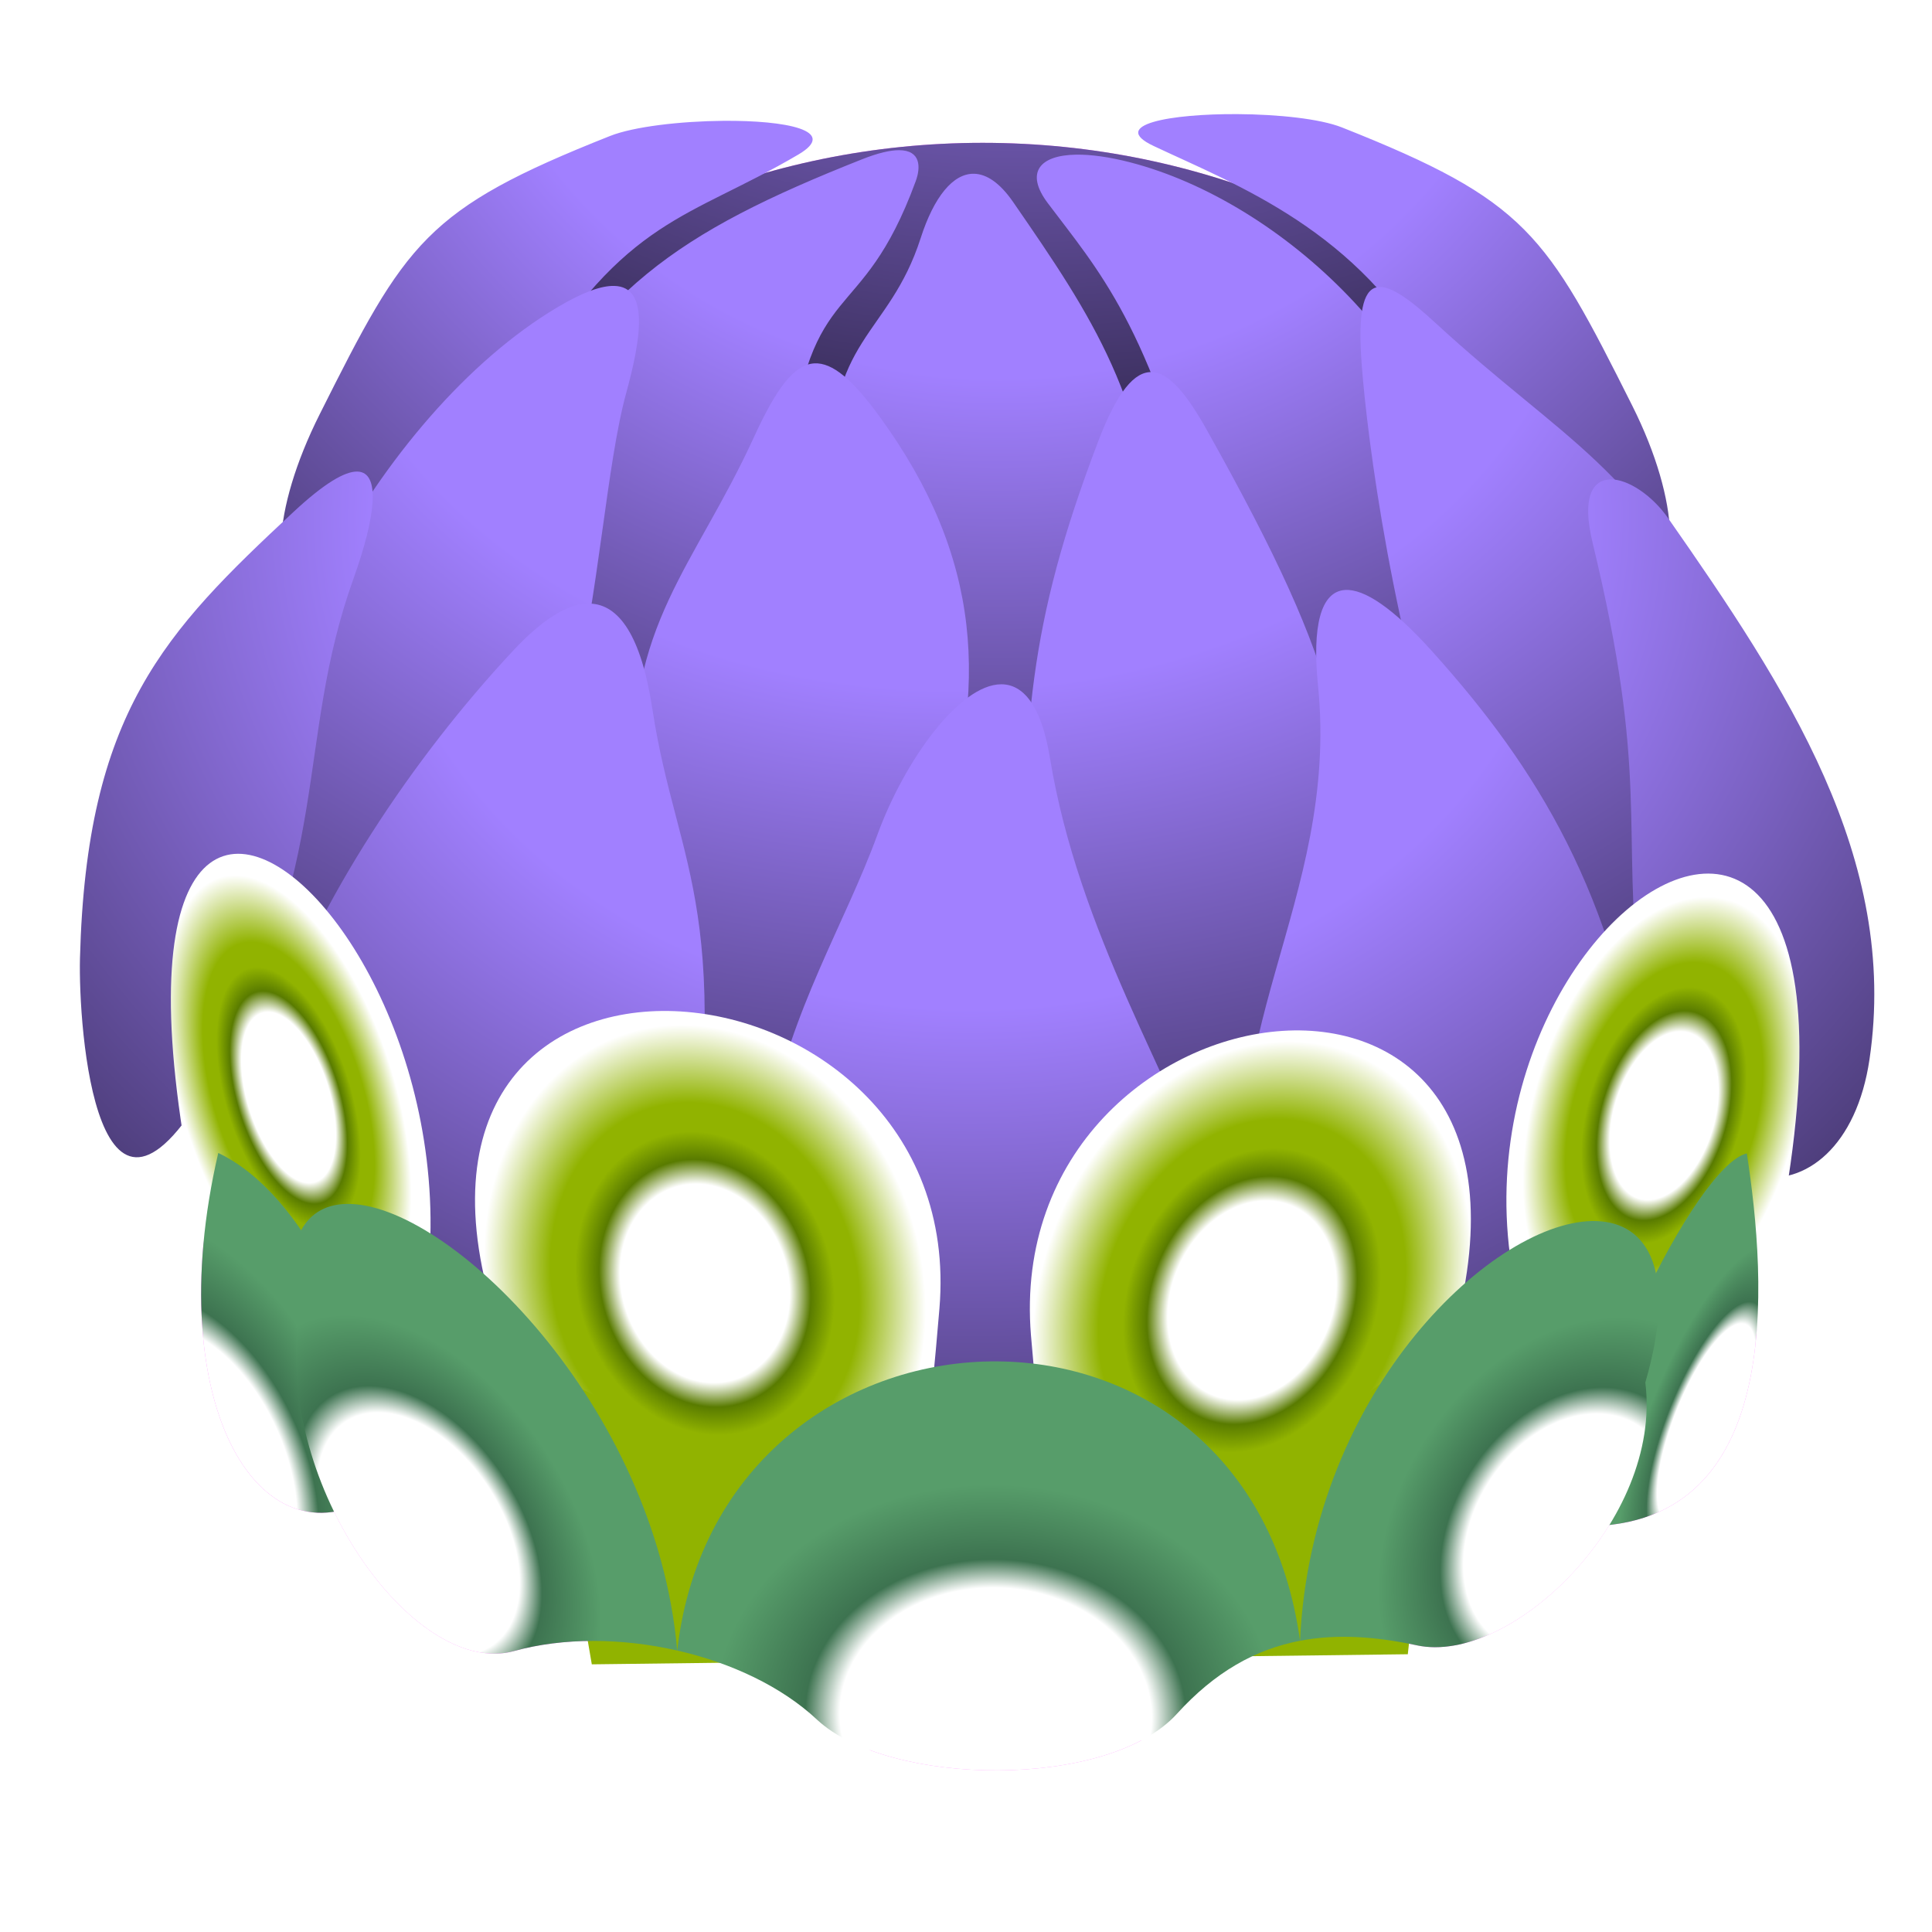
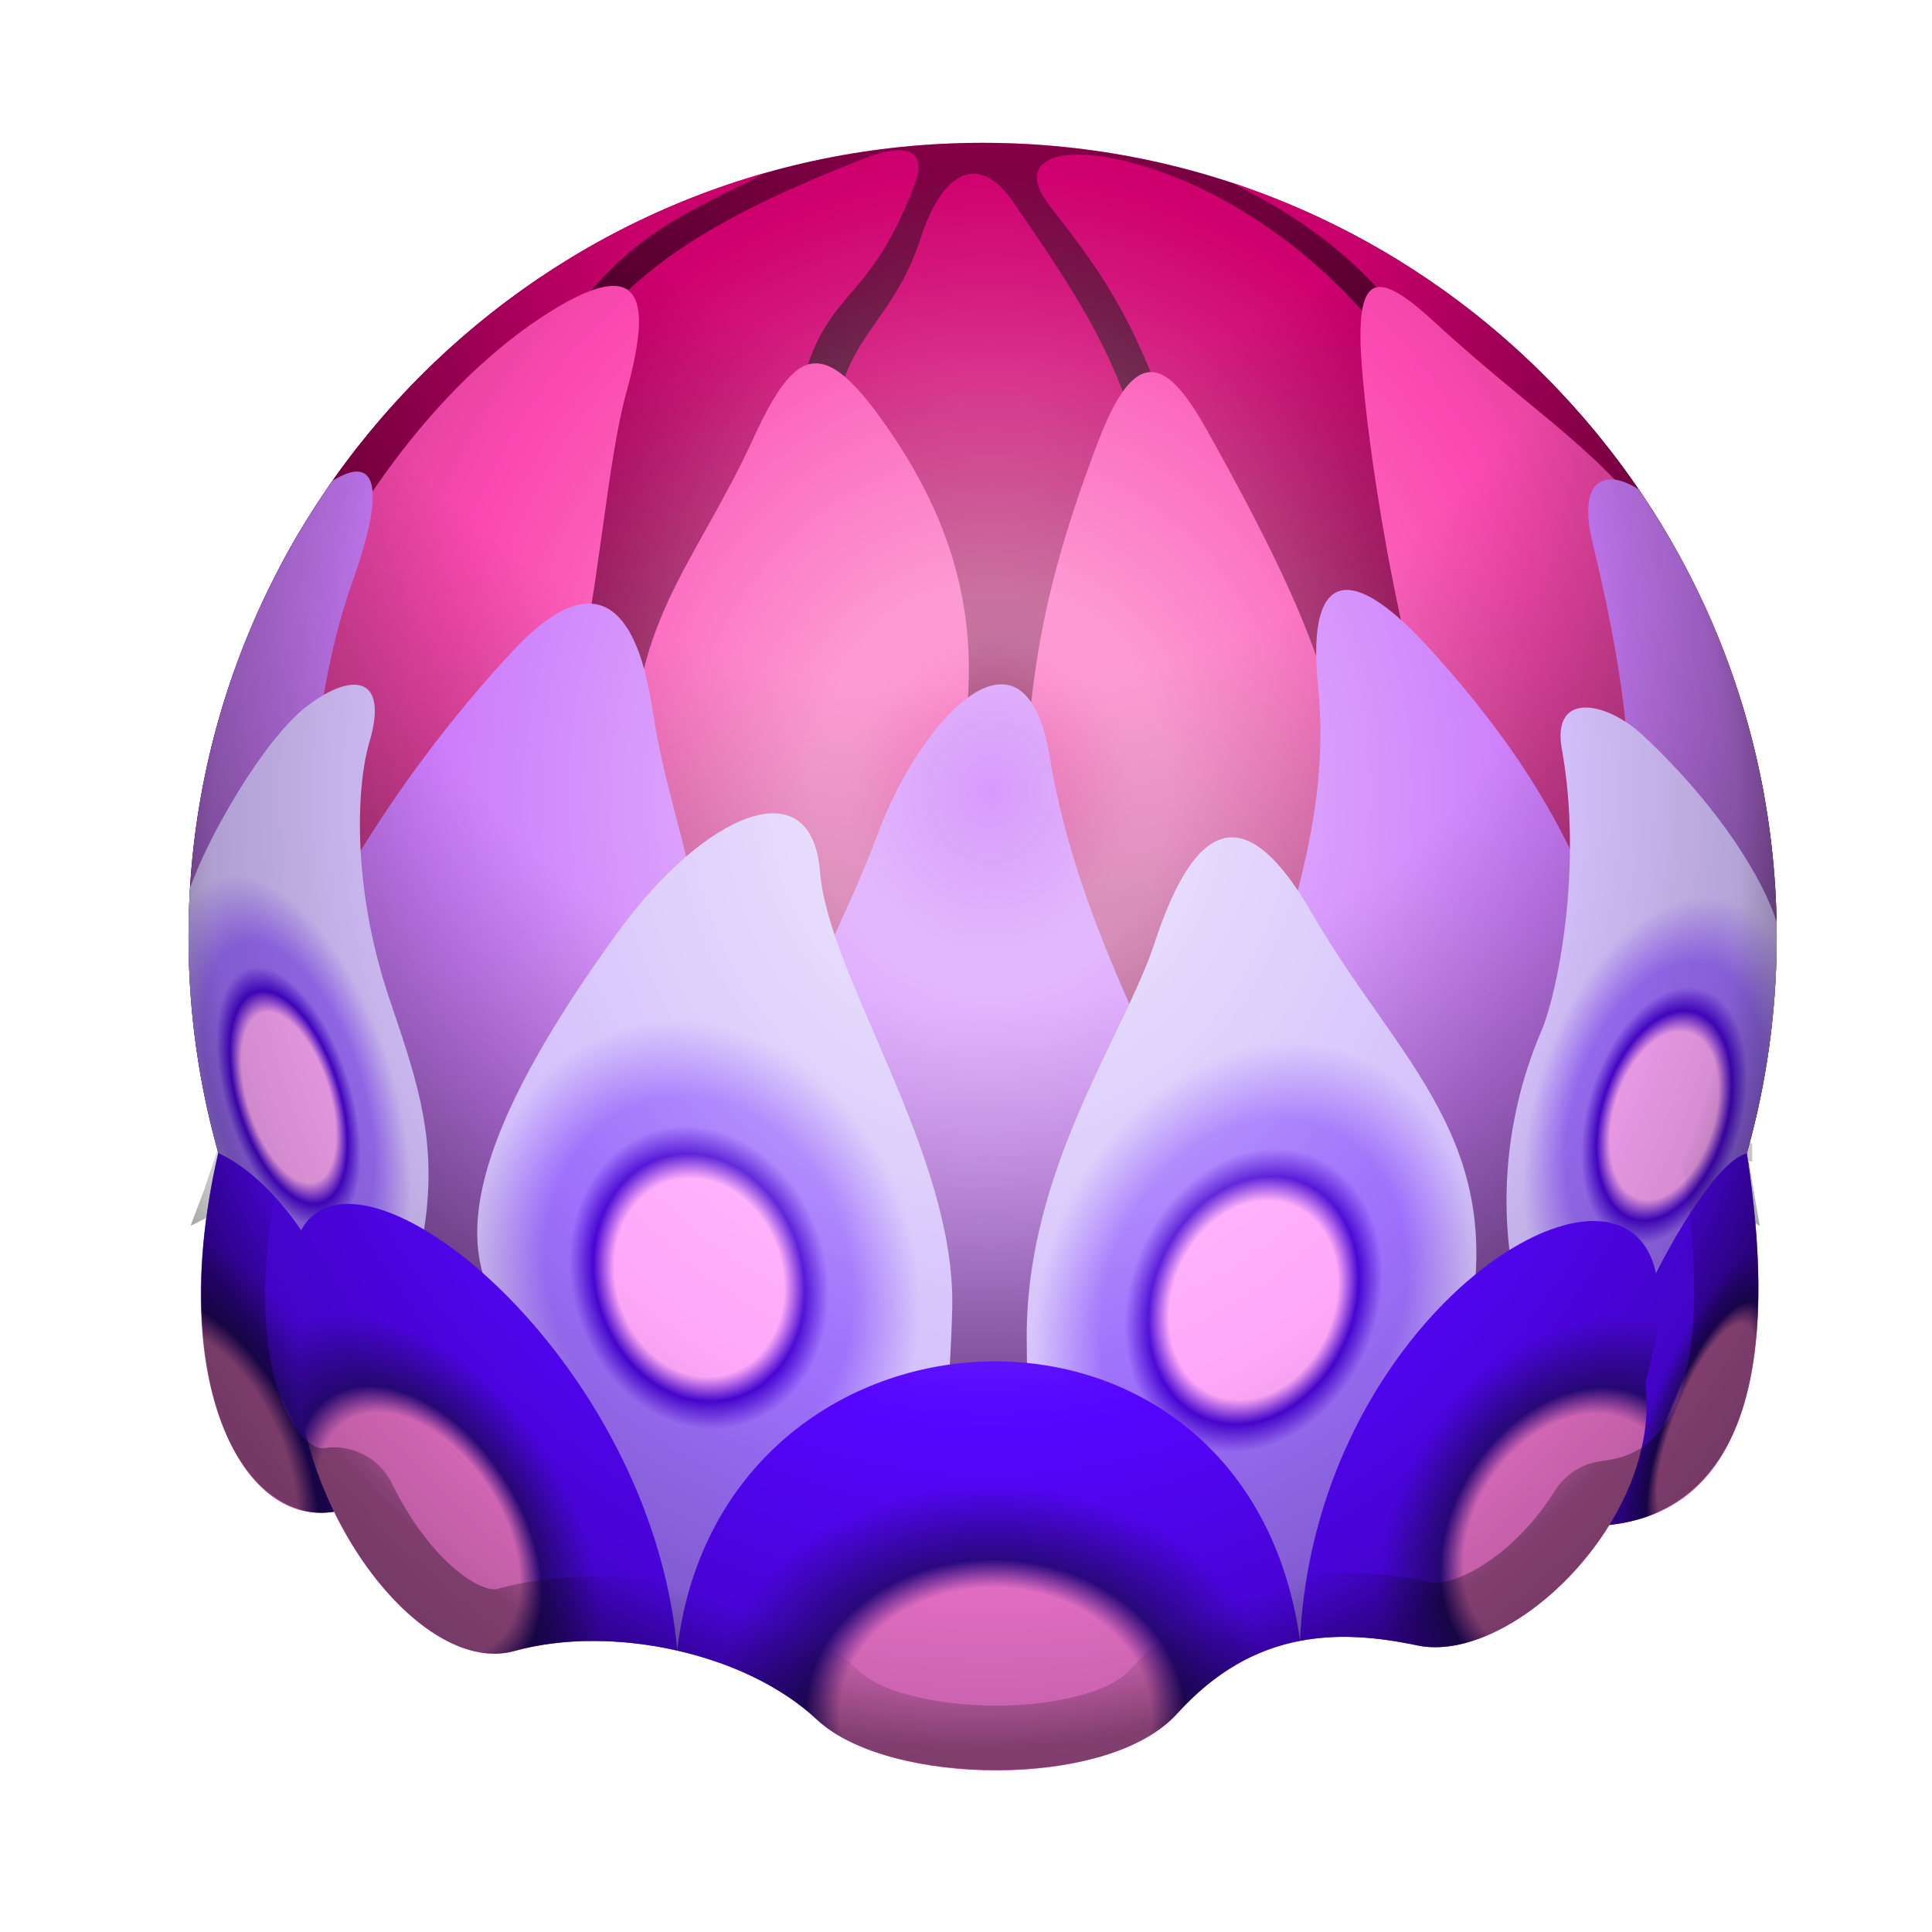
<svg xmlns="http://www.w3.org/2000/svg" xmlns:xlink="http://www.w3.org/1999/xlink" width="240mm" height="240mm" viewBox="0 0 240 240" version="1.1" id="svg5">
  <defs id="defs2">
+     <linearGradient id="linearGradient16107">
+       <stop style="stop-color:#000000;stop-opacity:0;" offset="0.891" id="stop16105" />
+       <stop style="stop-color:#000000;stop-opacity:0.34;" offset="1" id="stop16103" />
+     </linearGradient>
+     <linearGradient id="linearGradient10782">
+       <stop style="stop-color:#ffffff;stop-opacity:0.299;" offset="0" id="stop10894" />
+       <stop style="stop-color:#fcfcfc;stop-opacity:0.58;" offset="0.138" id="stop10778" />
+       <stop style="stop-color:#ffffff;stop-opacity:0.58;" offset="0.183" id="stop10896" />
+       <stop style="stop-color:#ffffff;stop-opacity:0.117;" offset="0.484" id="stop10796" />
+       <stop style="stop-color:#ffffff;stop-opacity:0;" offset="0.582" id="stop10780" />
+       <stop style="stop-color:#000000;stop-opacity:0;" offset="0.585" id="stop10792" />
+       <stop style="stop-color:#000000;stop-opacity:0.406;" offset="1" id="stop10788" />
+     </linearGradient>
+     <linearGradient id="linearGradient4526">
+       <stop style="stop-color:#ff7cdc;stop-opacity:1;" offset="0.553" id="stop4520" />
+       <stop style="stop-color:#2f098e;stop-opacity:1;" offset="0.676" id="stop4522" />
+       <stop style="stop-color:#5605ff;stop-opacity:1;" offset="1" id="stop4524" />
+     </linearGradient>
+     <linearGradient id="linearGradient4518">
+       <stop style="stop-color:#ff7cdc;stop-opacity:1;" offset="0.553" id="stop4512" />
+       <stop style="stop-color:#2f098e;stop-opacity:1;" offset="0.676" id="stop4514" />
+       <stop style="stop-color:#5605ff;stop-opacity:1;" offset="1" id="stop4516" />
+     </linearGradient>
+     <linearGradient id="linearGradient4510">
+       <stop style="stop-color:#ff7cdc;stop-opacity:1;" offset="0.553" id="stop4504" />
+       <stop style="stop-color:#2f098e;stop-opacity:1;" offset="0.676" id="stop4506" />
+       <stop style="stop-color:#5605ff;stop-opacity:1;" offset="1" id="stop4508" />
+     </linearGradient>
+     <linearGradient id="linearGradient4502">
+       <stop style="stop-color:#ff7cdc;stop-opacity:1;" offset="0.553" id="stop4496" />
+       <stop style="stop-color:#2f098e;stop-opacity:1;" offset="0.676" id="stop4498" />
+       <stop style="stop-color:#5605ff;stop-opacity:1;" offset="1" id="stop4500" />
+     </linearGradient>
+     <linearGradient id="linearGradient3393">
+       <stop style="stop-color:#ffa8fa;stop-opacity:1;" offset="0.384" id="stop3383" />
+       <stop style="stop-color:#4805d4;stop-opacity:1;" offset="0.479" id="stop3385" />
+       <stop style="stop-color:#9d6ffb;stop-opacity:1;" offset="0.587" id="stop3387" />
+       <stop style="stop-color:#9d6ffb;stop-opacity:1;" offset="0.699" id="stop3389" />
+       <stop style="stop-color:#d4c0fb;stop-opacity:1;" offset="1" id="stop3391" />
+     </linearGradient>
+     <linearGradient id="linearGradient3381">
+       <stop style="stop-color:#ffa8fa;stop-opacity:1;" offset="0.384" id="stop3371" />
+       <stop style="stop-color:#4805d4;stop-opacity:1;" offset="0.479" id="stop3373" />
+       <stop style="stop-color:#9d6ffb;stop-opacity:1;" offset="0.587" id="stop3375" />
+       <stop style="stop-color:#9d6ffb;stop-opacity:1;" offset="0.699" id="stop3377" />
+       <stop style="stop-color:#d4c0fb;stop-opacity:1;" offset="1" id="stop3379" />
+     </linearGradient>
+     <linearGradient id="linearGradient3369">
+       <stop style="stop-color:#ffa8fa;stop-opacity:1;" offset="0.384" id="stop3359" />
+       <stop style="stop-color:#4805d4;stop-opacity:1;" offset="0.479" id="stop3361" />
+       <stop style="stop-color:#9d6ffb;stop-opacity:1;" offset="0.587" id="stop3363" />
+       <stop style="stop-color:#9d6ffb;stop-opacity:1;" offset="0.699" id="stop3365" />
+       <stop style="stop-color:#d4c0fb;stop-opacity:1;" offset="1" id="stop3367" />
+     </linearGradient>
+     <linearGradient id="linearGradient3345">
+       <stop style="stop-color:#cc7cfb;stop-opacity:1;" offset="0.352" id="stop3341" />
+       <stop style="stop-color:#000000;stop-opacity:1;" offset="1" id="stop3343" />
+     </linearGradient>
+     <linearGradient id="linearGradient1887">
+       <stop style="stop-color:#cf006f;stop-opacity:1;" offset="0.352" id="stop1883" />
+       <stop style="stop-color:#000000;stop-opacity:1;" offset="1" id="stop1885" />
+     </linearGradient>
+     <linearGradient id="linearGradient1881">
+       <stop style="stop-color:#fb49b0;stop-opacity:1;" offset="0.352" id="stop1877" />
+       <stop style="stop-color:#000000;stop-opacity:1;" offset="1" id="stop1879" />
+     </linearGradient>
    <linearGradient id="linearGradient28430">
-       <stop style="stop-color:#a180ff;stop-opacity:1;" offset="0.352" id="stop28426" />
+       <stop style="stop-color:#cf006f;stop-opacity:1;" offset="0.352" id="stop28426" />
      <stop style="stop-color:#000000;stop-opacity:1;" offset="1" id="stop28428" />
    </linearGradient>
    <linearGradient id="linearGradient4938">
-       <stop style="stop-color:#ffffff;stop-opacity:1;" offset="0.553" id="stop4936" />
-       <stop style="stop-color:#3d7350;stop-opacity:1;" offset="0.676" id="stop4934" />
-       <stop style="stop-color:#579d6a;stop-opacity:1;" offset="1" id="stop5284" />
+       <stop style="stop-color:#ff7cdc;stop-opacity:1;" offset="0.553" id="stop4936" />
+       <stop style="stop-color:#2f098e;stop-opacity:1;" offset="0.676" id="stop4934" />
+       <stop style="stop-color:#5605ff;stop-opacity:1;" offset="1" id="stop5284" />
    </linearGradient>
    <linearGradient id="linearGradient8317">
-       <stop style="stop-color:#ffffff;stop-opacity:1;" offset="0.384" id="stop8309" />
-       <stop style="stop-color:#597b00;stop-opacity:1;" offset="0.479" id="stop8311" />
-       <stop style="stop-color:#91b300;stop-opacity:1;" offset="0.587" id="stop6012" />
-       <stop style="stop-color:#91b300;stop-opacity:1;" offset="0.699" id="stop8313" />
-       <stop style="stop-color:#ffffff;stop-opacity:1;" offset="1" id="stop8315" />
+       <stop style="stop-color:#ffa8fa;stop-opacity:1;" offset="0.384" id="stop8309" />
+       <stop style="stop-color:#4805d4;stop-opacity:1;" offset="0.479" id="stop8311" />
+       <stop style="stop-color:#9d6ffb;stop-opacity:1;" offset="0.587" id="stop6012" />
+       <stop style="stop-color:#9d6ffb;stop-opacity:1;" offset="0.699" id="stop8313" />
+       <stop style="stop-color:#d4c0fb;stop-opacity:1;" offset="1" id="stop8315" />
    </linearGradient>
-     <radialGradient xlink:href="#linearGradient8317" id="radialGradient5189" cx="87.673" cy="155.83" fx="87.673" fy="155.83" r="28.915" gradientTransform="matrix(0.8914702,-0.2694421,0.3256268,1.077362,-41.33172,15.15363)" gradientUnits="userSpaceOnUse" />
-     <radialGradient xlink:href="#linearGradient8317" id="radialGradient5329" cx="154.602" cy="163.925" fx="154.602" fy="163.925" r="27.392" gradientTransform="matrix(0.8791872,0.3688516,-0.4679111,1.115303,96.30995,-78.32326)" gradientUnits="userSpaceOnUse" />
+     <radialGradient xlink:href="#linearGradient3369" id="radialGradient5189" cx="85.523" cy="154.633" fx="85.523" fy="154.633" r="28.915" gradientTransform="matrix(0.8914702,-0.2694421,0.3256268,1.077362,-39.74422,15.15363)" gradientUnits="userSpaceOnUse" />
+     <radialGradient xlink:href="#linearGradient3381" id="radialGradient5329" cx="155.289" cy="163.698" fx="155.289" fy="163.698" r="27.392" gradientTransform="matrix(0.8791872,0.3688516,-0.4679111,1.115303,95.78078,-78.32326)" gradientUnits="userSpaceOnUse" />
    <radialGradient xlink:href="#linearGradient8317" id="radialGradient6828" cx="37.878" cy="141.696" fx="37.878" fy="141.696" r="16.13" gradientTransform="matrix(0.782778,-0.2453237,0.5309486,1.694149,-69.03365,-94.42985)" gradientUnits="userSpaceOnUse" />
-     <radialGradient xlink:href="#linearGradient8317" id="radialGradient6832" gradientUnits="userSpaceOnUse" gradientTransform="matrix(-0.9648949,-0.2919073,-0.5024011,1.660679,315.6858,-85.26757)" cx="39.16" cy="141.682" fx="39.16" fy="141.682" r="16.13" />
-     <radialGradient xlink:href="#linearGradient4938" id="radialGradient4940" cx="124.323" cy="238.593" fx="124.323" fy="238.593" r="38.684" gradientTransform="matrix(0.9044853,0.0356973,-0.02931538,0.7427834,18.24266,31.48709)" gradientUnits="userSpaceOnUse" />
-     <radialGradient xlink:href="#linearGradient4938" id="radialGradient6022" cx="193.969" cy="187.551" fx="193.969" fy="187.551" r="22.281" gradientTransform="matrix(0.8153363,0.5110214,-0.6860983,1.094672,165.4646,-113.9049)" gradientUnits="userSpaceOnUse" />
-     <radialGradient xlink:href="#linearGradient4938" id="radialGradient6032" cx="51.308" cy="188.335" fx="51.308" fy="188.335" r="23.979" gradientTransform="matrix(0.6780927,1.051846,-0.6609266,0.426079,141.6691,56.3182)" gradientUnits="userSpaceOnUse" />
+     <radialGradient xlink:href="#linearGradient3393" id="radialGradient6832" gradientUnits="userSpaceOnUse" gradientTransform="matrix(-0.9648949,-0.2919073,-0.5024011,1.660679,315.6858,-85.26757)" cx="39.16" cy="141.682" fx="39.16" fy="141.682" r="16.13" />
+     <radialGradient xlink:href="#linearGradient4502" id="radialGradient4940" cx="124.323" cy="238.593" fx="124.323" fy="238.593" r="38.684" gradientTransform="matrix(0.9044853,0.0356973,-0.02931538,0.7427834,18.24266,31.48709)" gradientUnits="userSpaceOnUse" />
+     <radialGradient xlink:href="#linearGradient4510" id="radialGradient6022" cx="193.969" cy="187.551" fx="193.969" fy="187.551" r="22.281" gradientTransform="matrix(0.8153363,0.5110214,-0.6860983,1.094672,165.4646,-113.9049)" gradientUnits="userSpaceOnUse" />
+     <radialGradient xlink:href="#linearGradient4518" id="radialGradient6032" cx="51.308" cy="188.335" fx="51.308" fy="188.335" r="23.979" gradientTransform="matrix(0.6780927,1.051846,-0.6609266,0.426079,141.6691,56.3182)" gradientUnits="userSpaceOnUse" />
    <radialGradient xlink:href="#linearGradient4938" id="radialGradient6040" cx="24.483" cy="172.367" fx="24.483" fy="172.367" r="11.19" gradientTransform="matrix(1.591043,-0.7228412,1.224663,2.695601,-225.5797,-265.0363)" gradientUnits="userSpaceOnUse" />
-     <radialGradient xlink:href="#linearGradient4938" id="radialGradient6774" cx="214.88" cy="169.834" fx="214.88" fy="169.834" r="11.411" gradientTransform="matrix(0.5897581,0.2340543,-0.7680132,1.935201,215.6888,-202.2277)" gradientUnits="userSpaceOnUse" />
-     <radialGradient xlink:href="#linearGradient28430" id="radialGradient28432" cx="118.572" cy="50.245" fx="118.572" fy="50.245" r="111.456" gradientTransform="matrix(1.87896,-0.00408813,0.00338046,1.553709,-102.2944,-13.28947)" gradientUnits="userSpaceOnUse" />
-     <radialGradient xlink:href="#linearGradient28430" id="radialGradient28442" cx="122.379" cy="46.789" fx="122.379" fy="46.789" r="93.847" gradientTransform="matrix(2.401009,-0.0020695,0.00161154,1.869681,-175.6364,-63.42631)" gradientUnits="userSpaceOnUse" />
-     <radialGradient xlink:href="#linearGradient28430" id="radialGradient28450" cx="122.225" cy="12.167" fx="122.225" fy="12.167" r="86.292" gradientTransform="matrix(2.237922,-0.01523705,0.01409913,2.070788,-149.5068,-39.31358)" gradientUnits="userSpaceOnUse" />
+     <radialGradient xlink:href="#linearGradient4526" id="radialGradient6774" cx="214.88" cy="169.834" fx="214.88" fy="169.834" r="11.411" gradientTransform="matrix(0.5897581,0.2340543,-0.7680132,1.935201,215.6888,-202.2277)" gradientUnits="userSpaceOnUse" />
+     <radialGradient xlink:href="#linearGradient3345" id="radialGradient28432" cx="118.572" cy="50.245" fx="118.572" fy="50.245" r="111.456" gradientTransform="matrix(1.87896,-0.00408813,0.00338046,1.553709,-102.2944,-13.28947)" gradientUnits="userSpaceOnUse" />
+     <radialGradient xlink:href="#linearGradient1881" id="radialGradient28442" cx="122.379" cy="46.789" fx="122.379" fy="46.789" r="93.847" gradientTransform="matrix(2.401009,-0.0020695,0.00161154,1.869681,-175.6364,-63.42631)" gradientUnits="userSpaceOnUse" />
+     <radialGradient xlink:href="#linearGradient1887" id="radialGradient28450" cx="122.225" cy="12.167" fx="122.225" fy="12.167" r="86.292" gradientTransform="matrix(2.237922,-0.01523705,0.01409913,2.070788,-149.5068,-39.31358)" gradientUnits="userSpaceOnUse" />
    <radialGradient xlink:href="#linearGradient28430" id="radialGradient28458" cx="122.339" cy="-62.325" fx="122.339" fy="-62.325" r="98.645" gradientTransform="matrix(1.895302,1.2550139e-4,-1.2545174e-4,1.894223,-104.7949,27.06578)" gradientUnits="userSpaceOnUse" />
+     <radialGradient xlink:href="#linearGradient10782" id="radialGradient10784" cx="122.247" cy="98.535" fx="122.247" fy="98.535" r="98.645" gradientTransform="matrix(1.212652,0.00941266,-0.01049028,1.351485,-24.14149,-35.90226)" gradientUnits="userSpaceOnUse" />
+     <radialGradient xlink:href="#linearGradient16107" id="radialGradient16109" cx="121.014" cy="107.322" fx="121.014" fy="107.322" r="98.645" gradientTransform="matrix(1.080044,-0.03820324,0.03948635,1.116319,-13.87783,-8.391925)" gradientUnits="userSpaceOnUse" />
  </defs>
  <g id="layer1">
    <path id="path2237-2" style="fill:#ff80ff;stroke-width:0.356" d="M 122.064 17.742 C 67.584 17.742 23.419 61.907 23.419 116.387 C 23.419 125.695 24.718 134.696 27.128 143.232 C 27.123 143.23 27.119 143.228 27.114 143.225 C 20.774 170.462 29.492 189.729 41.504 187.792 C 47.022 199.093 56.345 207.185 63.871 205.097 C 75.939 201.748 92.56 205.268 101.484 213.613 C 110.408 221.957 137.63 222.337 146.194 212.903 C 154.757 203.47 164.345 201.876 176 204.387 C 183.492 206.001 193.959 199.104 199.917 189.439 C 221.715 187.039 219.249 157.992 217 143.28 C 216.993 143.281 216.985 143.284 216.978 143.285 C 219.399 134.733 220.71 125.715 220.71 116.387 C 220.71 61.907 176.544 17.742 122.064 17.742 z " />
    <path id="path2237" style="fill:url(#radialGradient28458);stroke-width:0.356;fill-opacity:1" d="m 220.71,116.387 c 0,27.24 -11.041,51.901 -28.892,69.753 -8.926,8.926 -18.935,15.558 -30.324,17.679 -12.243,2.28 -63.931,4.686 -77.368,1.212 -10.323,-2.669 -13.962,-1.039 -31.813,-18.891 -17.851,-17.851 -28.893,-42.513 -28.893,-69.753 -2e-6,-54.48 44.165,-98.645 98.645,-98.645 54.48,2e-6 98.645,44.165 98.645,98.645 z" />
-     <path id="path14245-6" style="fill:url(#radialGradient28450);fill-opacity:1;stroke:none;stroke-width:0.265px;stroke-linecap:butt;stroke-linejoin:miter;stroke-opacity:1" d="M 153.74 14.176 C 145.406 14.125 137.709 15.49 143.3 18.13 C 153.708 23.045 168.78 28.602 178.029 45.532 C 202.41 90.161 214.936 74.658 202.763 50.39 C 192.038 29.007 189.672 24.937 166.696 15.827 C 163.971 14.747 158.741 14.207 153.74 14.176 z M 89.858 15.009 C 84.557 15.054 78.736 15.721 75.783 16.892 C 52.807 26.001 50.441 30.071 39.716 51.454 C 27.544 75.722 39.223 90.578 65.579 47.086 C 77.792 26.932 85.51 27.246 99.179 19.195 C 104.241 16.213 97.606 14.945 89.858 15.009 z M 111.679 18.656 C 110.611 18.655 109.119 18.982 107.075 19.792 C 84.099 28.901 73.469 36.114 62.846 57.548 C 47.126 89.268 92.943 99.656 97.971 57.168 C 100.741 33.765 106.923 41.134 113.756 22.502 C 114.379 20.805 114.409 18.659 111.679 18.656 z M 133.727 19.211 C 129.094 19.269 127.338 21.473 130.15 25.219 C 136.311 33.424 143.062 40.594 149.24 66.702 C 155.796 94.409 186.917 112.307 182.043 65.419 C 179.863 44.453 159.309 25.06 140.387 20.165 C 137.794 19.494 135.54 19.189 133.727 19.211 z M 120.999 21.584 C 118.387 21.529 116.015 24.468 114.372 29.57 C 110.391 41.936 102.618 41.857 103.269 59.756 C 104.798 101.856 146.207 100.348 144.05 70.659 C 142.509 49.451 135.813 39.523 125.856 25.097 C 124.221 22.728 122.567 21.617 120.999 21.584 z " />
-     <path id="path11333" style="fill:url(#radialGradient28442);fill-opacity:1;stroke:none;stroke-width:0.265px;stroke-linecap:butt;stroke-linejoin:miter;stroke-opacity:1" d="M 76.311 35.517 C 74.739 35.475 72.467 36.259 69.279 38.151 C 46.794 51.497 27.887 87.486 32.022 108.053 C 35.314 124.428 33.741 128.206 49.054 121.537 C 74.326 110.532 72.881 66.758 77.796 48.795 C 79.64 42.056 80.654 35.633 76.311 35.517 z M 171.282 35.654 C 169.508 35.781 168.748 38.24 169.071 44 C 169.454 50.809 172.072 74.397 179.717 98.645 C 191.067 134.646 233.002 118.029 214.491 80.194 C 203.575 57.882 194.455 54.978 178.297 40.097 C 175.201 37.245 172.847 35.542 171.282 35.654 z M 101.157 45.14 C 98.593 45.287 96.37 48.39 93.677 54.265 C 86.227 70.52 77.784 77.635 78.774 97.555 C 81.387 150.118 104.629 140.246 116.387 105.007 C 122.924 85.416 121.963 69.199 109.29 51.781 C 105.945 47.183 103.418 45.011 101.157 45.14 z M 143.127 46.224 C 140.951 46.109 138.79 48.624 136.426 54.819 C 127.558 78.071 127.315 89.672 126.845 115.142 C 126.17 151.777 172.815 144.594 170.136 120.11 C 166.989 91.348 167.642 85.08 149.91 53.4 C 147.493 49.081 145.303 46.338 143.127 46.224 z " />
-     <path id="path8296" style="fill:url(#radialGradient28432);fill-opacity:1;stroke:none;stroke-width:0.265px;stroke-linecap:butt;stroke-linejoin:miter;stroke-opacity:1" d="M 44.381 58.579 C 42.827 58.548 40.264 60.049 36.452 63.601 C 20.448 78.512 10.733 88.524 9.935 119.021 C 9.712 127.563 11.95 159.706 26.344 133.959 C 41.511 106.831 36.574 92.354 43.914 71.873 C 46.637 64.276 47.348 58.637 44.381 58.579 z M 200.033 59.552 C 197.838 59.606 196.471 61.766 197.832 67.395 C 204.865 96.482 201.423 102.343 203.677 122.491 C 206.963 151.855 229.067 153.086 232.237 131.589 C 235.922 106.601 221.882 85.371 207.205 64.349 C 205.252 61.551 202.228 59.498 200.033 59.552 z M 167.101 73.288 C 164.055 73.47 162.988 77.79 163.727 85.147 C 166.44 112.131 149.506 129.44 155.871 155.664 C 168.562 207.954 210.649 179.244 204.387 136.918 C 200.556 111.027 191.072 95.534 177.885 80.89 C 173.038 75.507 169.471 73.146 167.101 73.288 z M 73.301 74.981 C 70.524 74.893 67.264 77.064 63.8 80.768 C 51.208 94.228 39.428 112.001 33.806 128.251 C 17.729 174.721 74.997 215.962 84.416 158.208 C 91.825 112.777 84.142 108.427 81.04 88.072 C 79.649 78.944 76.873 75.095 73.301 74.981 z M 124.369 85.005 C 119.185 85.024 112.358 94.488 109 103.679 C 100.836 126.025 82.679 144.867 103.502 203.83 C 110.524 223.714 124.165 213.126 139.696 198.862 C 176.215 165.325 137.548 137.509 130.427 94.145 C 129.348 87.576 127.084 84.995 124.369 85.005 z " />
-     <path style="fill:url(#radialGradient6828);fill-opacity:1.0;stroke:none;stroke-width:0.156px;stroke-linecap:butt;stroke-linejoin:miter;stroke-opacity:1" d="m 29.043,169.282 c 0.694,13.537 16.103,11.539 22.119,-0.494 15.438,-53.907 -52.23,-109.178 -22.119,0.494 z" id="path1502" />
+     <path id="path14245-6" style="fill:url(#radialGradient28450);fill-opacity:1;stroke:none;stroke-width:0.265px;stroke-linecap:butt;stroke-linejoin:miter;stroke-opacity:1" d="M 111.679 18.656 C 110.611 18.655 109.119 18.982 107.075 19.792 C 84.099 28.901 73.469 36.114 62.846 57.548 C 47.126 89.268 92.943 99.656 97.971 57.168 C 100.741 33.765 106.923 41.134 113.756 22.502 C 114.379 20.805 114.409 18.659 111.679 18.656 z M 133.727 19.211 C 129.094 19.269 127.338 21.473 130.15 25.219 C 136.311 33.424 143.062 40.594 149.24 66.702 C 155.796 94.409 186.917 112.307 182.043 65.419 C 179.863 44.453 159.309 25.06 140.387 20.165 C 137.794 19.494 135.54 19.189 133.727 19.211 z M 95.038 21.491 C 69.081 28.869 47.491 46.612 35.013 69.959 C 36.28 79.308 47.462 76.982 65.579 47.086 C 76.499 29.066 83.837 27.395 95.038 21.491 z M 120.999 21.584 C 118.387 21.529 116.015 24.468 114.372 29.57 C 110.391 41.936 102.618 41.857 103.269 59.756 C 104.798 101.856 146.207 100.348 144.05 70.659 C 142.509 49.451 135.813 39.523 125.856 25.097 C 124.221 22.728 122.567 21.617 120.999 21.584 z M 152.989 22.693 C 161.751 27.095 171.389 33.377 178.029 45.532 C 195.885 78.217 207.38 78.647 207.474 67.004 C 195.461 46.273 176.117 30.323 152.989 22.693 z " />
+     <path id="path11333" style="fill:url(#radialGradient28442);fill-opacity:1;stroke:none;stroke-width:0.265px;stroke-linecap:butt;stroke-linejoin:miter;stroke-opacity:1" d="M 76.311 35.517 C 74.739 35.475 72.467 36.259 69.279 38.151 C 46.794 51.497 27.887 87.486 32.022 108.053 C 35.314 124.428 33.741 128.206 49.054 121.537 C 74.325 110.532 72.881 66.758 77.796 48.795 C 79.64 42.056 80.654 35.633 76.311 35.517 z M 171.282 35.654 C 169.508 35.781 168.748 38.24 169.071 44 C 169.454 50.809 172.072 74.397 179.717 98.645 C 188.978 128.021 218.598 122.36 219.131 98.727 C 217.511 89.765 214.679 81.226 210.814 73.282 C 201.404 57.075 192.612 53.281 178.297 40.097 C 175.201 37.245 172.847 35.542 171.282 35.654 z M 101.157 45.14 C 98.593 45.287 96.37 48.39 93.677 54.265 C 86.227 70.52 77.784 77.635 78.774 97.555 C 81.387 150.118 104.629 140.246 116.387 105.007 C 122.924 85.416 121.963 69.199 109.29 51.781 C 105.945 47.183 103.418 45.011 101.157 45.14 z M 143.127 46.224 C 140.951 46.109 138.79 48.624 136.426 54.819 C 127.558 78.071 127.315 89.672 126.845 115.142 C 126.17 151.777 172.815 144.594 170.136 120.11 C 166.989 91.348 167.642 85.08 149.91 53.4 C 147.493 49.081 145.303 46.338 143.127 46.224 z " />
+     <path id="path8296" style="fill:url(#radialGradient28432);fill-opacity:1;stroke:none;stroke-width:0.265px;stroke-linecap:butt;stroke-linejoin:miter;stroke-opacity:1" d="M 44.381 58.579 C 43.616 58.564 42.603 58.925 41.319 59.714 C 30.043 75.75 23.419 95.294 23.419 116.387 C 23.419 122.997 24.086 129.45 25.329 135.694 C 25.663 135.139 25.997 134.581 26.344 133.959 C 41.511 106.831 36.574 92.354 43.914 71.873 C 46.637 64.276 47.348 58.637 44.381 58.579 z M 200.033 59.552 C 197.838 59.606 196.471 61.766 197.832 67.395 C 204.865 96.482 201.423 102.343 203.677 122.491 C 205.267 136.696 211.26 144.298 217.383 145.948 C 217.257 145.021 217.128 144.121 217 143.28 C 216.993 143.281 216.985 143.284 216.978 143.285 C 219.399 134.733 220.71 125.715 220.71 116.387 C 220.71 95.762 214.376 76.619 203.553 60.787 C 202.329 59.994 201.086 59.526 200.033 59.552 z M 167.101 73.288 C 164.055 73.47 162.988 77.79 163.727 85.147 C 166.44 112.13 149.506 129.44 155.871 155.664 C 168.562 207.954 210.649 179.244 204.387 136.918 C 200.556 111.027 191.072 95.534 177.885 80.89 C 173.038 75.507 169.471 73.146 167.101 73.288 z M 73.301 74.981 C 70.524 74.893 67.264 77.064 63.8 80.768 C 51.208 94.228 39.428 112.001 33.806 128.251 C 17.729 174.721 74.997 215.962 84.416 158.208 C 91.825 112.777 84.142 108.427 81.04 88.072 C 79.649 78.944 76.873 75.095 73.301 74.981 z M 124.369 85.005 C 119.185 85.024 112.358 94.488 109 103.679 C 100.836 126.025 82.679 144.867 103.502 203.83 C 110.524 223.714 124.165 213.125 139.696 198.862 C 176.215 165.325 137.548 137.509 130.427 94.145 C 129.348 87.576 127.084 84.995 124.369 85.005 z " />
+     <path id="path1502" style="fill:url(#radialGradient6828);fill-opacity:1;stroke:none;stroke-width:0.156px;stroke-linecap:butt;stroke-linejoin:miter;stroke-opacity:1" d="m 38.315,87.584 c -5.503,4.095 -12.541,16.486 -14.704,22.734 -0.122,2.008 -0.191,4.03 -0.191,6.069 1e-6,9.307 1.298,18.309 3.709,26.845 -0.005,-0.002 -0.009,-0.005 -0.014,-0.007 -0.902,3.873 -1.488,7.578 -1.815,11.091 1.028,4.606 2.267,9.584 3.744,14.965 0.694,13.537 15.926,3.023 21.942,-9.01 4.462,-15.582 1.58,-23.824 -2.544,-35.975 -5.012,-14.768 -3.981,-27.36 -2.583,-32.003 2.436,-8.094 -1.785,-8.994 -7.543,-4.709 z" />
    <path style="fill:url(#radialGradient6040);fill-opacity:1;stroke:none;stroke-width:0.265px;stroke-linecap:butt;stroke-linejoin:miter;stroke-opacity:1" d="m 27.114,143.225 c -7.336,31.516 5.489,52.362 20.251,42.032 -0.815,-19.54 -9.806,-37.068 -20.251,-42.032 z" id="path1736" />
-     <path style="fill:url(#radialGradient5189);fill-opacity:1;stroke:none;stroke-width:0.253px;stroke-linecap:butt;stroke-linejoin:miter;stroke-opacity:1" d="m 61.873,164.841 c 39.423,118.603 50.315,51.741 54.826,-2.283 3.839,-45.97 -73.309,-53.322 -54.826,2.283 z" id="path462" />
-     <path style="fill:url(#radialGradient5329);fill-opacity:1.0;stroke:none;stroke-width:0.249px;stroke-linecap:butt;stroke-linejoin:miter;stroke-opacity:1" d="m 179.887,168.11 c -18.699,60.633 -45.408,75.524 -51.815,-2.221 -3.759,-45.612 69.771,-56.002 51.815,2.221 z" id="path4420" />
-     <path style="fill:url(#radialGradient6832);fill-opacity:1.0;stroke:none;stroke-width:0.156px;stroke-linecap:butt;stroke-linejoin:miter;stroke-opacity:1" d="m 216.788,170.787 c -1.698,16.548 -18.111,14.048 -24.879,0.259 -24.47,-54.157 54.489,-108.174 24.879,-0.259 z" id="path6830" />
+     <path id="path462" style="fill:url(#radialGradient5189);fill-opacity:1;stroke:none;stroke-width:0.253px;stroke-linecap:butt;stroke-linejoin:miter;stroke-opacity:1" d="m 76.896,115.602 c -23.058,31.641 -18.664,42.296 -13.435,49.239 10.457,13.884 10.411,29.391 14.85,39.245 8.737,0.885 17.507,4.229 23.173,9.528 1.933,1.807 4.726,3.24 8.001,4.281 4.57,-13.447 8.289,-35.21 8.803,-55.336 0.488,-19.128 -15.362,-41.089 -16.426,-54.285 -1.057,-13.106 -14.464,-7.082 -24.965,7.328 z" />
+     <path id="path4420" style="fill:url(#radialGradient5329);fill-opacity:1;stroke:none;stroke-width:0.249px;stroke-linecap:butt;stroke-linejoin:miter;stroke-opacity:1" d="m 143.428,117.13 c -3.822,11.612 -15.85,27.967 -15.885,48.759 -0.048,28.641 7.442,44.601 13.866,50.491 1.908,-0.96 3.546,-2.112 4.785,-3.477 5.648,-6.222 11.747,-9.018 18.585,-9.49 5.061,-8.651 13.935,-22.09 17.339,-37.06 5.603,-24.639 -8.304,-34.169 -19.222,-53.034 -7.719,-13.337 -14.084,-12.548 -19.468,3.811 z" />
+     <path id="path6830" style="fill:url(#radialGradient6832);fill-opacity:1;stroke:none;stroke-width:0.156px;stroke-linecap:butt;stroke-linejoin:miter;stroke-opacity:1" d="m 191.495,128.024 c -5.049,11.742 -6.659,27.367 0.414,43.022 6.768,13.79 23.181,16.29 24.879,-0.258 0.511,-1.862 0.986,-3.671 1.433,-5.437 0.623,-7.898 -0.315,-16.146 -1.221,-22.071 -0.007,0.002 -0.015,0.004 -0.022,0.006 2.421,-8.552 3.732,-17.57 3.732,-26.898 0,-0.634 -0.012,-1.266 -0.024,-1.898 -1.534,-4.943 -6.818,-13.976 -16.536,-23.091 -4.603,-4.318 -11.437,-5.587 -10.129,1.668 2.666,14.785 -0.6,30.476 -2.526,34.957 z" />
    <path style="fill:url(#radialGradient6774);fill-opacity:1;stroke:none;stroke-width:0.265px;stroke-linecap:butt;stroke-linejoin:miter;stroke-opacity:1" d="m 195.602,189.57 c 26.419,1.108 23.786,-30.671 21.397,-46.29 -6.429,1.503 -21.318,32.468 -21.397,46.29 z" id="path11019" />
-     <path style="fill:#91b300;stroke:none;stroke-width:0.265px;stroke-linecap:butt;stroke-linejoin:miter;stroke-opacity:1;fill-opacity:1" d="m 67.244,170.116 19.069,9.284 26.847,-3.513 34.625,6.022 12.796,-1.756 18.567,-14.051 -4.265,39.393 -101.367,1.255 z" id="path6014" />
+     <path id="path6014" style="fill:#9d6ffb;stroke:none;stroke-width:0.265px;stroke-linecap:butt;stroke-linejoin:miter;stroke-opacity:1;fill-opacity:1" d="M 179.149 166.101 L 160.581 180.152 L 147.785 181.909 L 113.16 175.887 L 86.313 179.4 L 67.243 170.116 L 73.02 203.851 C 78.458 203.763 84.157 204.712 89.337 206.553 L 155.583 205.733 C 161.439 202.985 167.839 202.779 175.024 204.196 L 179.149 166.101 z " />
    <path style="fill:url(#radialGradient6032);fill-opacity:1;stroke:none;stroke-width:0.265px;stroke-linecap:butt;stroke-linejoin:miter;stroke-opacity:1" d="m 42.956,149.557 c -5.314,0.162 -8.25,4.911 -6.053,15.798 -1.8,20.276 14.9,43.091 26.968,39.742 6.114,-1.697 13.396,-1.627 20.254,-0.063 v -0.003 C 81.469,174.525 55.543,149.173 42.956,149.557 Z" id="path9515" />
    <path id="path4161" style="fill:url(#radialGradient4940);fill-opacity:1;stroke:none;stroke-width:0.265px;stroke-linecap:butt;stroke-linejoin:miter;stroke-opacity:1" d="M 123.955 169.115 C 105.555 168.955 86.849 181.344 84.125 205.03 L 84.125 205.033 C 90.804 206.556 97.081 209.496 101.484 213.613 C 110.408 221.957 137.63 222.337 146.194 212.903 C 150.922 207.694 155.965 204.879 161.494 203.822 L 161.494 203.819 C 158.254 180.487 141.24 169.265 123.955 169.115 z " />
    <path style="fill:url(#radialGradient6022);fill-opacity:1;stroke:none;stroke-width:0.265px;stroke-linecap:butt;stroke-linejoin:miter;stroke-opacity:1" d="m 198.308,151.684 c -12.381,-0.385 -35.389,20.845 -36.814,52.135 v 0.004 c 4.484,-0.857 9.288,-0.56 14.507,0.565 11.655,2.511 30.531,-15.565 28.387,-32.645 3.976,-13.724 0.406,-19.856 -6.079,-20.058 z" id="path4169" />
+     <path id="path10776" style="display:inline;opacity:0.771;fill:url(#radialGradient10784);fill-opacity:1;stroke-width:0.356" d="m 122.064,17.742 c -54.48,-2e-6 -98.645,44.165 -98.645,98.645 1e-6,9.307 1.298,18.309 3.709,26.845 -0.005,-0.002 -0.009,-0.005 -0.014,-0.007 -6.34,27.237 2.378,46.503 14.39,44.566 5.518,11.302 14.84,19.393 22.367,17.305 12.068,-3.349 28.689,0.172 37.613,8.516 8.924,8.344 36.146,8.724 44.71,-0.71 8.564,-9.434 18.152,-11.027 29.806,-8.516 7.491,1.614 17.958,-5.283 23.917,-14.948 21.798,-2.399 19.332,-31.447 17.083,-46.159 -0.007,0.002 -0.015,0.004 -0.022,0.006 2.421,-8.552 3.732,-17.57 3.732,-26.898 0,-54.48 -44.165,-98.645 -98.645,-98.645 z" />
+     <path id="path15715" style="display:inline;fill:none;stroke:url(#radialGradient16109);stroke-width:8;stroke-dasharray:none" d="m 213.128,142.237 c 1.3e-4,-0.014 3.3e-4,-0.028 6.1e-4,-0.042 2.322,-8.204 3.58,-16.858 3.58,-25.809 0,-52.251 -42.394,-94.645 -94.645,-94.645 -52.251,-2e-6 -94.645,42.394 -94.645,94.645 1e-6,8.932 1.247,17.571 3.559,25.758 0.005,0.033 0.011,0.066 0.015,0.099 0.169,0.674 0.097,1.312 -0.051,1.915 L 31,144.129 c -6.04e-4,0.003 -0.001,0.005 -0.002,0.008 l 0.012,-0.006 c -6.058,26.026 2.322,40.926 9.857,39.711 1.74,-0.28 3.458,0.612 4.23,2.195 5.153,10.554 12.927,16.53 17.703,15.205 13.274,-3.683 31.442,0.123 41.416,9.449 7.282,6.809 32.067,7.176 39.016,-0.479 9.624,-10.601 20.977,-12.458 33.609,-9.736 5.209,1.122 14.202,-4.266 19.672,-13.139 0.647,-1.049 1.741,-1.742 2.967,-1.877 17.78,-1.957 15.756,-27.258 13.566,-41.576 l 0.011,0.007 c -4.7e-4,-0.003 -9.3e-4,-0.006 -0.001,-0.009 l 0.072,0.047 c -0.092,-0.545 -0.158,-1.104 -6.1e-4,-1.693 z m 0.534,2.035 -0.533,-0.342 c 4.9e-4,0.003 9.9e-4,0.006 0.001,0.009 l 0.54,0.347 c -0.003,-0.004 -0.005,-0.009 -0.008,-0.013 z M 30.942,144.165 c 5.74e-4,-0.002 0.001,-0.005 0.002,-0.007 l -0.175,0.088 c -9.36e-4,0.002 -0.002,0.005 -0.003,0.007 z" />
  </g>
</svg>
